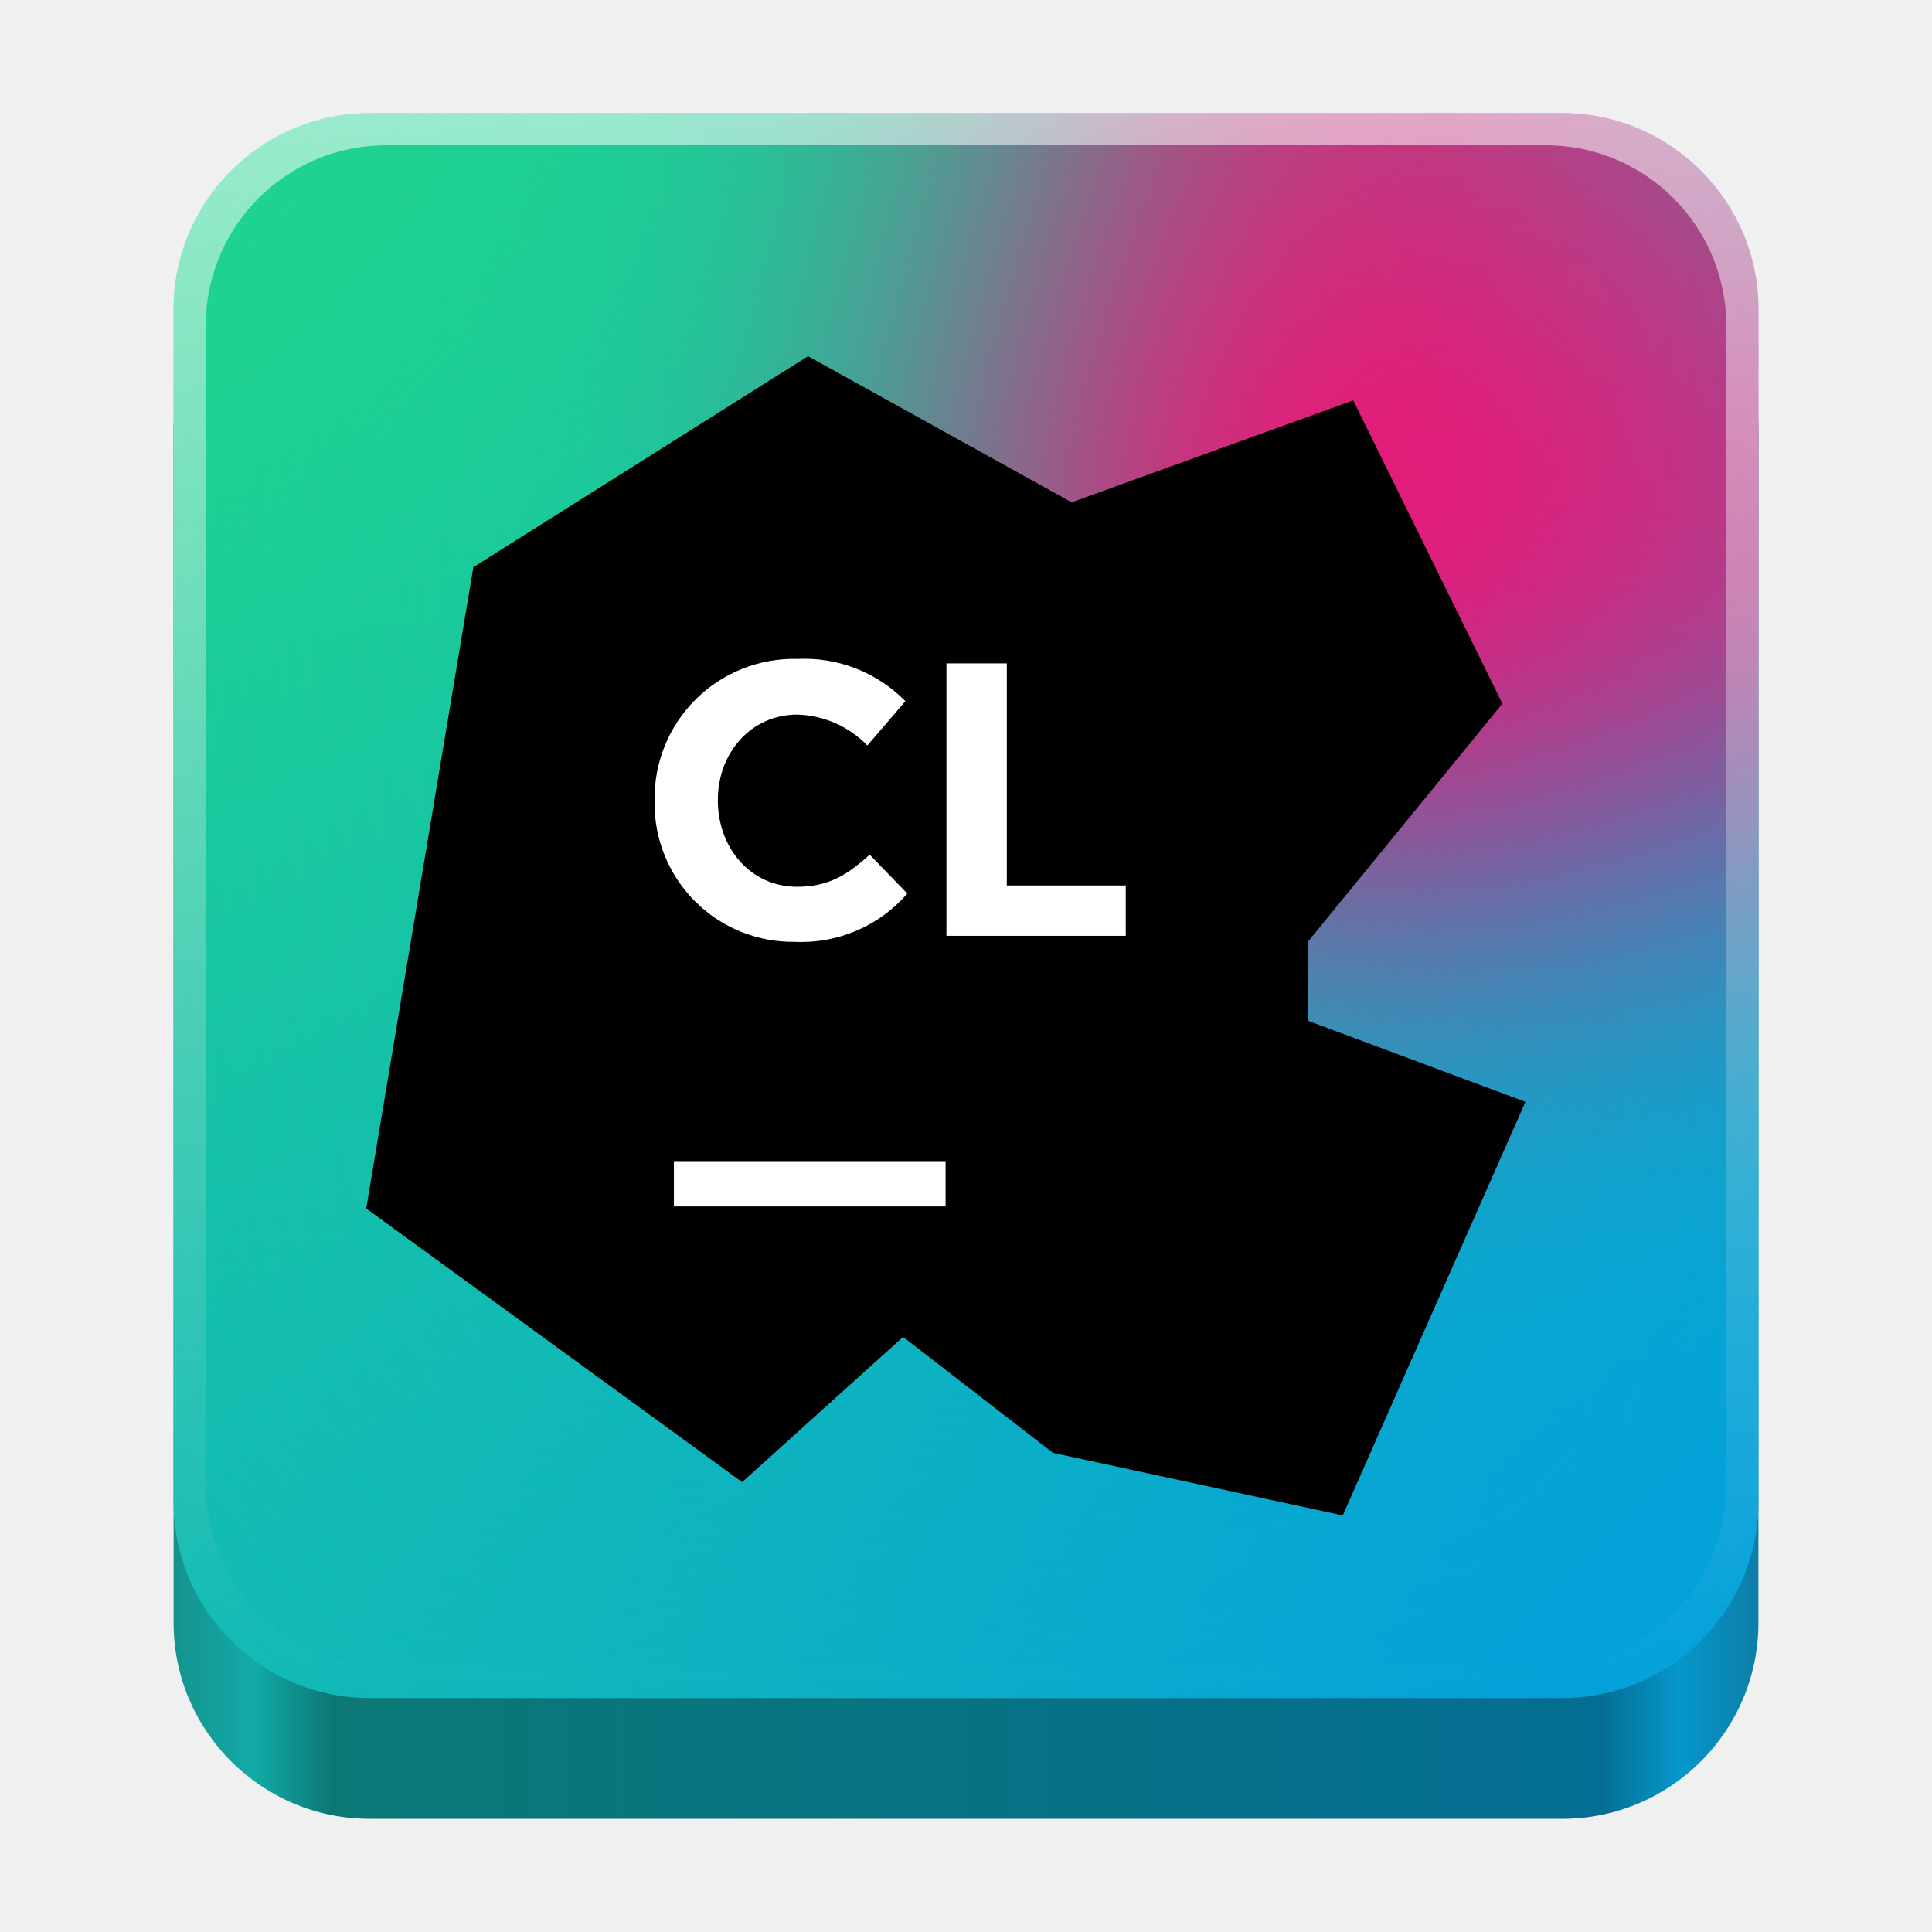
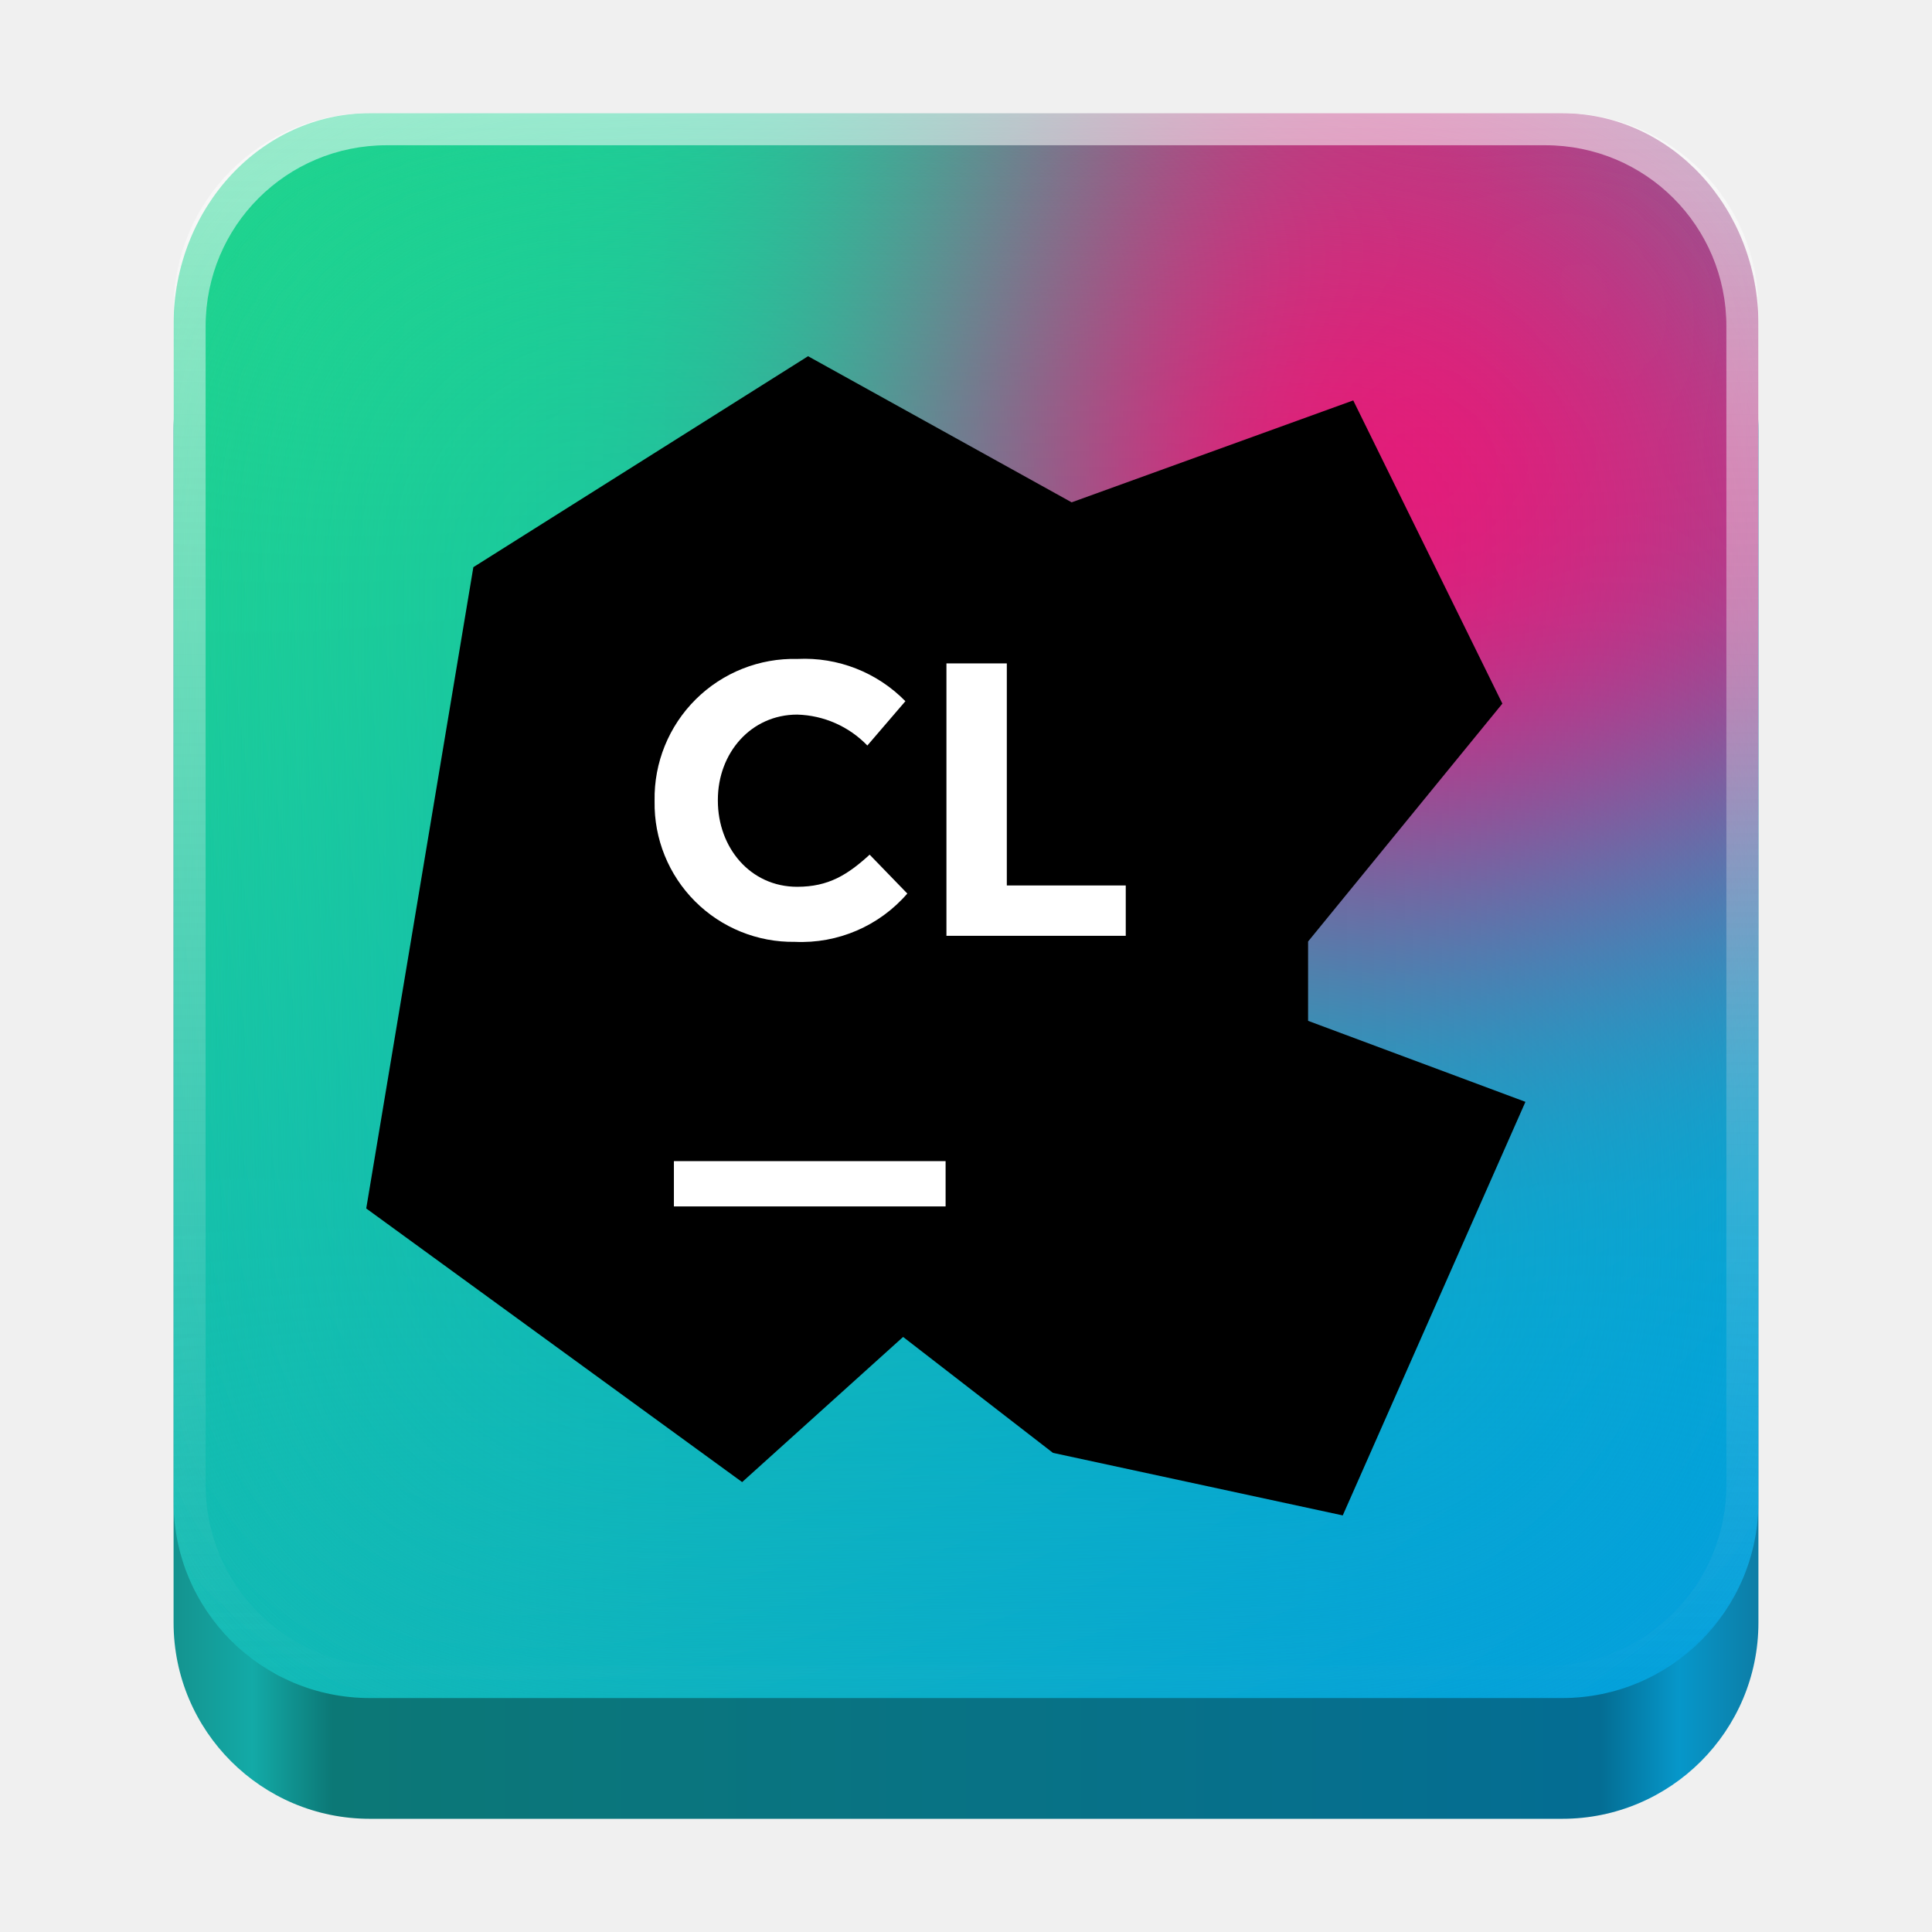
<svg xmlns="http://www.w3.org/2000/svg" xmlns:xlink="http://www.w3.org/1999/xlink" width="128" height="128" viewBox="0 0 128 128" version="1.1" id="svg5" xml:space="preserve">
  <defs id="defs2">
    <linearGradient id="linearGradient11616">
      <stop style="stop-color:#21d789;stop-opacity:1" offset="0" id="stop11612" />
      <stop style="stop-color:#009ae5;stop-opacity:1" offset="1" id="stop11614" />
    </linearGradient>
    <linearGradient id="linearGradient404">
      <stop style="stop-color:#e6e6e6;stop-opacity:0;" offset="0" id="stop400" />
      <stop style="stop-color:#ffffff;stop-opacity:0.545;" offset="1" id="stop402" />
    </linearGradient>
    <linearGradient y2="236" x2="96" y1="236" x1="32" gradientTransform="translate(604.8168,170.5864)" gradientUnits="userSpaceOnUse" id="linearGradient1099" xlink:href="#linearGradient1036" />
    <linearGradient id="linearGradient1036">
      <stop id="stop1032" offset="0" style="stop-color:#d5d3cf;stop-opacity:1;" />
      <stop id="stop1034" offset="1" style="stop-color:#f6f5f4;stop-opacity:1" />
    </linearGradient>
    <radialGradient r="32" fy="-76" fx="-244" cy="-76" cx="-244" gradientTransform="matrix(0.8833333,0,0,0.8833333,-460.3502,463.1197)" gradientUnits="userSpaceOnUse" id="radialGradient1103" xlink:href="#linearGradient1069" />
    <linearGradient id="linearGradient1069">
      <stop id="stop1065" offset="0" style="stop-color:#d5d3cf;stop-opacity:1" />
      <stop id="stop1067-1" offset="1" style="stop-color:#949390;stop-opacity:1" />
    </linearGradient>
    <linearGradient gradientUnits="userSpaceOnUse" y2="232" x2="64" y1="262.5" x1="64" id="linearGradient1027" xlink:href="#linearGradient1025" gradientTransform="translate(-470.5864,432.8168)" />
    <linearGradient id="linearGradient1025">
      <stop id="stop1021" offset="0" style="stop-color:#9a9996;stop-opacity:1" />
      <stop id="stop1023" offset="1" style="stop-color:#77767b;stop-opacity:1" />
    </linearGradient>
    <clipPath clipPathUnits="userSpaceOnUse" id="clipPath1609-7">
      <path id="path1611-5" d="m 252,116 28,-28 v -8 h -36 v 36 z" style="fill:#e74747;stroke:none;stroke-width:0.25px;stroke-linecap:butt;stroke-linejoin:miter;stroke-opacity:1" />
    </clipPath>
    <linearGradient id="linearGradient8241">
      <stop style="stop-color:#14938f;stop-opacity:1;" offset="0" id="stop8237" />
      <stop style="stop-color:#13aaa7;stop-opacity:1;" offset="0.05" id="stop9349" />
      <stop style="stop-color:#0c7876;stop-opacity:1;" offset="0.1" id="stop21746" />
      <stop style="stop-color:#046d93;stop-opacity:1;" offset="0.9" id="stop21940" />
      <stop style="stop-color:#0697ca;stop-opacity:1;" offset="0.95" id="stop9351" />
      <stop style="stop-color:#0d7da6;stop-opacity:1;" offset="1" id="stop8239" />
    </linearGradient>
    <radialGradient r="32" fy="-76" fx="-244" cy="-76" cx="-244" gradientTransform="matrix(0.8833333,0,0,0.8833333,-460.3502,463.1197)" gradientUnits="userSpaceOnUse" id="radialGradient1103-5" xlink:href="#linearGradient1069" />
    <clipPath clipPathUnits="userSpaceOnUse" id="clipPath1609-7-7">
      <path id="path1611-5-0" d="m 252,116 28,-28 v -8 h -36 v 36 z" style="fill:#e74747;stroke:none;stroke-width:0.25px;stroke-linecap:butt;stroke-linejoin:miter;stroke-opacity:1" />
    </clipPath>
    <clipPath clipPathUnits="userSpaceOnUse" id="clipPath744">
      <rect style="fill:#1e88e5;fill-opacity:1;stroke-width:0.265" id="rect746" width="541.867" height="541.867" x="0" y="1.5987212e-14" rx="79.375" ry="79.375" />
    </clipPath>
    <clipPath clipPathUnits="userSpaceOnUse" id="clipPath62">
      <rect style="fill:#1e88e5;fill-opacity:1;stroke-width:0.265" id="rect64" width="541.867" height="541.867" x="2.2507105e-05" y="-0.422" rx="79.375" ry="79.375" />
    </clipPath>
    <linearGradient xlink:href="#linearGradient8241" id="linearGradient8243" x1="11.5" y1="120.5" x2="116.5" y2="120.5" gradientUnits="userSpaceOnUse" />
    <radialGradient r="32" fy="-76" fx="-244" cy="-76" cx="-244" gradientTransform="matrix(0.8833333,0,0,0.8833333,-460.3502,463.1197)" gradientUnits="userSpaceOnUse" id="radialGradient1103-6" xlink:href="#linearGradient1069" />
    <clipPath clipPathUnits="userSpaceOnUse" id="clipPath1609-7-2">
      <path id="path1611-5-3" d="m 252,116 28,-28 v -8 h -36 v 36 z" style="fill:#e74747;stroke:none;stroke-width:0.25px;stroke-linecap:butt;stroke-linejoin:miter;stroke-opacity:1" />
    </clipPath>
    <radialGradient r="32" fy="-76" fx="-244" cy="-76" cx="-244" gradientTransform="matrix(0.8833333,0,0,0.8833333,-460.3502,463.1197)" gradientUnits="userSpaceOnUse" id="radialGradient1103-56" xlink:href="#linearGradient1069" />
    <clipPath clipPathUnits="userSpaceOnUse" id="clipPath1609-7-0">
      <path id="path1611-5-9" d="m 252,116 28,-28 v -8 h -36 v 36 z" style="fill:#e74747;stroke:none;stroke-width:0.25px;stroke-linecap:butt;stroke-linejoin:miter;stroke-opacity:1" />
    </clipPath>
    <clipPath clipPathUnits="userSpaceOnUse" id="clipPath37">
      <rect style="fill:#1a1a1a;fill-opacity:1;stroke-width:0.265" id="rect39" width="541.867" height="541.867" x="-2.6626146e-06" y="3.241" rx="79.375" ry="79.375" />
    </clipPath>
    <clipPath clipPathUnits="userSpaceOnUse" id="clipPath22042">
      <rect style="fill:#333333;fill-opacity:1;stroke-width:0.013" id="rect22044" width="27.32" height="27.484" x="166.968" y="105.404" rx="4.002" ry="4.026" />
    </clipPath>
    <clipPath clipPathUnits="userSpaceOnUse" id="clipPath1039">
      <rect style="fill:#b3b3b3;fill-opacity:1;stroke-width:0.265" id="rect1041" width="541.867" height="541.867" x="2.5931527e-05" y="-0" rx="79.375" ry="79.375" />
    </clipPath>
    <clipPath clipPathUnits="userSpaceOnUse" id="clipPath154">
      <rect style="fill:#b3b3b3;fill-opacity:1;stroke-width:0.265" id="rect156" width="541.867" height="541.867" x="-2.9218751e-05" y="-0" rx="79.375" ry="79.375" />
    </clipPath>
    <linearGradient xlink:href="#linearGradient404" id="linearGradient406" x1="64" y1="112.5" x2="64" y2="7.5" gradientUnits="userSpaceOnUse" />
    <linearGradient id="a" gradientUnits="userSpaceOnUse" x1="38.78" x2="95.91" y1="41.59" y2="41.59" gradientTransform="translate(260.425,-3.53)">
      <stop offset="0" stop-color="#21d789" id="stop500" />
      <stop offset="1" stop-color="#07c3f2" id="stop502" />
    </linearGradient>
    <linearGradient id="b" gradientUnits="userSpaceOnUse" x1="-29.18" x2="88.46" y1="85.52" y2="-1.32" gradientTransform="translate(260.425,-3.53)">
      <stop offset=".01" stop-color="#fcf84a" id="stop505" />
      <stop offset=".11" stop-color="#a7eb62" id="stop507" />
      <stop offset=".21" stop-color="#5fe077" id="stop509" />
      <stop offset=".27" stop-color="#32da84" id="stop511" />
      <stop offset=".31" stop-color="#21d789" id="stop513" />
      <stop offset=".58" stop-color="#21d789" id="stop515" />
      <stop offset=".6" stop-color="#21d789" id="stop517" />
      <stop offset=".69" stop-color="#20d68c" id="stop519" />
      <stop offset=".76" stop-color="#1ed497" id="stop521" />
      <stop offset=".83" stop-color="#19d1a9" id="stop523" />
      <stop offset=".9" stop-color="#13ccc2" id="stop525" />
      <stop offset=".97" stop-color="#0bc6e1" id="stop527" />
      <stop offset="1" stop-color="#07c3f2" id="stop529" />
    </linearGradient>
    <linearGradient id="c" gradientUnits="userSpaceOnUse" x1="17.3" x2="36.92" y1="110.99" y2="49.42" gradientTransform="translate(260.425,-3.53)">
      <stop offset="0" stop-color="#21d789" id="stop532" />
      <stop offset=".16" stop-color="#24d888" id="stop534" />
      <stop offset=".3" stop-color="#2fd985" id="stop536" />
      <stop offset=".43" stop-color="#41dc80" id="stop538" />
      <stop offset=".55" stop-color="#5ae079" id="stop540" />
      <stop offset=".67" stop-color="#7ae46f" id="stop542" />
      <stop offset=".79" stop-color="#a1ea64" id="stop544" />
      <stop offset=".9" stop-color="#cff157" id="stop546" />
      <stop offset="1" stop-color="#fcf84a" id="stop548" />
    </linearGradient>
    <linearGradient id="d" gradientUnits="userSpaceOnUse" x1="43.28" x2="85.97" y1="57.46" y2="0.06" gradientTransform="translate(260.425,-3.53)">
      <stop offset="0" stop-color="#21d789" id="stop551" />
      <stop offset=".09" stop-color="#23d986" id="stop553" />
      <stop offset=".17" stop-color="#2ade7b" id="stop555" />
      <stop offset=".25" stop-color="#36e669" id="stop557" />
      <stop offset=".27" stop-color="#3bea62" id="stop559" />
      <stop offset=".35" stop-color="#47eb61" id="stop561" />
      <stop offset=".49" stop-color="#67ed5d" id="stop563" />
      <stop offset=".69" stop-color="#9af156" id="stop565" />
      <stop offset=".92" stop-color="#e0f64d" id="stop567" />
      <stop offset="1" stop-color="#fcf84a" id="stop569" />
    </linearGradient>
    <linearGradient id="e" gradientUnits="userSpaceOnUse" x1="108.58" x2="22.55" y1="64.77" y2="63.97" gradientTransform="translate(260.425,-3.53)">
      <stop offset=".39" stop-color="#fcf84a" id="stop572" />
      <stop offset=".46" stop-color="#ecf74c" id="stop574" />
      <stop offset=".61" stop-color="#c1f451" id="stop576" />
      <stop offset=".82" stop-color="#7eef5a" id="stop578" />
      <stop offset="1" stop-color="#3bea62" id="stop580" />
    </linearGradient>
    <linearGradient xlink:href="#linearGradient11616" id="linearGradient11827" x1="12.773" y1="20.475" x2="108.029" y2="115.731" gradientUnits="userSpaceOnUse" />
    <filter height="1.686" width="1.686" y="-0.343" x="-0.343" style="color-interpolation-filters:sRGB;" id="filter13914">
      <feGaussianBlur stdDeviation="15 15" result="blur" id="feGaussianBlur13908" />
      <feColorMatrix values="1 0 0 0 0 0 1 0 0 0 0 0 1 0 0 0 0 0 50 0 " result="colormatrix" id="feColorMatrix13910" />
      <feComposite in="colormatrix" in2="SourceGraphic" operator="in" id="feComposite13912" />
    </filter>
    <linearGradient id="a-3" gradientUnits="userSpaceOnUse" x1="39.01" x2="66.51" y1="23.27" y2="23.27" gradientTransform="translate(178.3325,0.7482126)">
      <stop offset="0" stop-color="#ff318c" id="stop15058" />
      <stop offset=".15" stop-color="#fb348c" id="stop15060" />
      <stop offset=".28" stop-color="#f03c8c" id="stop15062" />
      <stop offset=".42" stop-color="#de4a8c" id="stop15064" />
      <stop offset=".54" stop-color="#c45d8b" id="stop15066" />
      <stop offset=".67" stop-color="#a2778b" id="stop15068" />
      <stop offset=".79" stop-color="#79958a" id="stop15070" />
      <stop offset=".91" stop-color="#49b98a" id="stop15072" />
      <stop offset="1" stop-color="#21d789" id="stop15074" />
    </linearGradient>
    <linearGradient id="b-5" gradientUnits="userSpaceOnUse" x1="27.99" x2="13.87" y1="16.68" y2="111.42">
      <stop offset=".09" stop-color="#21d789" id="stop15077" />
      <stop offset=".9" stop-color="#009ae5" id="stop15079" />
    </linearGradient>
    <linearGradient id="c-6" x1="92.05" x2="-4.53" xlink:href="#b-5" y1="13.4" y2="115.4" gradientTransform="translate(178.3325,0.7482126)" />
    <linearGradient id="d-2" x1="62.84" x2="95.87" xlink:href="#b-5" y1="77.02" y2="81.72" gradientTransform="translate(178.3325,0.7482126)" />
+     <clipPath clipPathUnits="userSpaceOnUse" id="clipPath8202">
+       <rect style="fill:url(#linearGradient8206);fill-opacity:1;stroke-width:1.037" id="rect8204" width="105" height="113" x="11.5" y="7.5" rx="13" ry="13.99" />
+     </clipPath>
+     <linearGradient xlink:href="#linearGradient8241" id="linearGradient8206" gradientUnits="userSpaceOnUse" gradientTransform="matrix(1,0,0,1.076191,-3.1292439e-6,-9.180952)" x1="11.5" y1="120.5" x2="116.5" y2="120.5" />
  </defs>
  <g id="layer2">
-     <rect style="fill:url(#linearGradient8243);fill-opacity:1" id="rect440" width="105" height="105" x="11.5" y="15.5" rx="13" ry="13" />
-     <g id="g21135" style="filter:url(#filter13914)">
-       <rect style="fill:url(#linearGradient11827);fill-opacity:1" id="rect358" width="105" height="105" x="11.5" y="7.5" rx="13" ry="13" />
-       <circle style="fill:#fc0972;fill-opacity:1;stroke:none;stroke-width:2.451;stroke-linecap:round" id="path11472" cx="89.188" cy="34.812" r="25.188" />
-     </g>
-     <path id="rect364" style="fill:url(#linearGradient406);fill-opacity:1" d="M 24.5 7.5 C 17.298 7.5 11.5 13.298 11.5 20.5 L 11.5 99.5 C 11.5 106.702 17.298 112.5 24.5 112.5 L 103.5 112.5 C 110.702 112.5 116.5 106.702 116.5 99.5 L 116.5 20.5 C 116.5 13.298 110.702 7.5 103.5 7.5 L 24.5 7.5 z M 25.623 9.623 L 102.377 9.623 C 109.025 9.623 114.377 14.975 114.377 21.623 L 114.377 98.377 C 114.377 105.025 109.025 110.377 102.377 110.377 L 25.623 110.377 C 18.975 110.377 13.623 105.025 13.623 98.377 L 13.623 21.623 C 13.623 14.975 18.975 9.623 25.623 9.623 z " />
-     <path id="path15084" style="fill:#000000;fill-opacity:1;stroke-width:0.8" d="m 53.536,23.6 -22.175,13.977 -7.097,42.487 24.905,18.128 10.664,-9.617 9.928,7.681 19.2,4.144 12.103,-27.4 -14.4,-5.367 v -5.256 l 12.872,-15.761 -9.88,-20.087 -18.656,6.752 z" />
-     <g fill="#ffffff" id="g15100" transform="matrix(0.8,0,0,0.8,20.6642,20.00013)">
-       <path d="m 29.98,71.16 h 22.5 v 3.75 h -22.5 z" id="path15094" />
-       <path d="m 52.55,29.94 h 5 V 48.33 H 67.4 V 52.5 H 52.55 Z" id="path15096" />
-       <path d="m 28.38,41.37 v -0.06 a 11.54,11.54 0 0 1 11.83,-11.74 11.71,11.71 0 0 1 8.94,3.5 L 46,36.74 a 8.38,8.38 0 0 0 -5.81,-2.56 c -3.82,0 -6.57,3.17 -6.57,7.06 v 0.07 c 0,3.89 2.69,7.13 6.57,7.13 2.6,0 4.18,-1 6,-2.66 L 49.31,49 A 11.6,11.6 0 0 1 40,53 11.45,11.45 0 0 1 28.38,41.37" id="path15098" />
+     <g id="g11614">
+       <rect style="fill:url(#linearGradient8243);fill-opacity:1" id="rect440" width="105" height="105" x="11.5" y="15.5" rx="13" ry="13" />
+       <g id="g21135" style="filter:url(#filter13914)" clip-path="url(#clipPath8202)">
+         <rect style="fill:url(#linearGradient11827);fill-opacity:1" id="rect358" width="105" height="105" x="11.5" y="7.5" rx="13" ry="13" />
+         <circle style="fill:#fc0972;fill-opacity:1;stroke:none;stroke-width:2.451;stroke-linecap:round" id="path11472" cx="89.188" cy="34.812" r="25.188" />
+       </g>
+       <path id="rect364" style="fill:url(#linearGradient406);fill-opacity:1" d="M 24.5 7.5 C 17.298 7.5 11.5 13.298 11.5 20.5 L 11.5 99.5 C 11.5 106.702 17.298 112.5 24.5 112.5 L 103.5 112.5 C 110.702 112.5 116.5 106.702 116.5 99.5 L 116.5 20.5 C 116.5 13.298 110.702 7.5 103.5 7.5 L 24.5 7.5 z M 25.623 9.623 L 102.377 9.623 C 109.025 9.623 114.377 14.975 114.377 21.623 L 114.377 98.377 C 114.377 105.025 109.025 110.377 102.377 110.377 L 25.623 110.377 C 18.975 110.377 13.623 105.025 13.623 98.377 L 13.623 21.623 C 13.623 14.975 18.975 9.623 25.623 9.623 z " />
+       <path id="path15084" style="fill:#000000;fill-opacity:1;stroke-width:0.8" d="m 53.536,23.6 -22.175,13.977 -7.097,42.487 24.905,18.128 10.664,-9.617 9.928,7.681 19.2,4.144 12.103,-27.4 -14.4,-5.367 v -5.256 l 12.872,-15.761 -9.88,-20.087 -18.656,6.752 z" />
+       <g fill="#ffffff" id="g15100" transform="matrix(0.8,0,0,0.8,20.6642,20.00013)">
+         <path d="m 29.98,71.16 h 22.5 v 3.75 h -22.5 z" id="path15094" />
+         <path d="m 52.55,29.94 h 5 V 48.33 H 67.4 V 52.5 H 52.55 Z" id="path15096" />
+         <path d="m 28.38,41.37 v -0.06 a 11.54,11.54 0 0 1 11.83,-11.74 11.71,11.71 0 0 1 8.94,3.5 L 46,36.74 a 8.38,8.38 0 0 0 -5.81,-2.56 c -3.82,0 -6.57,3.17 -6.57,7.06 v 0.07 c 0,3.89 2.69,7.13 6.57,7.13 2.6,0 4.18,-1 6,-2.66 L 49.31,49 A 11.6,11.6 0 0 1 40,53 11.45,11.45 0 0 1 28.38,41.37" id="path15098" />
+       </g>
    </g>
  </g>
</svg>
